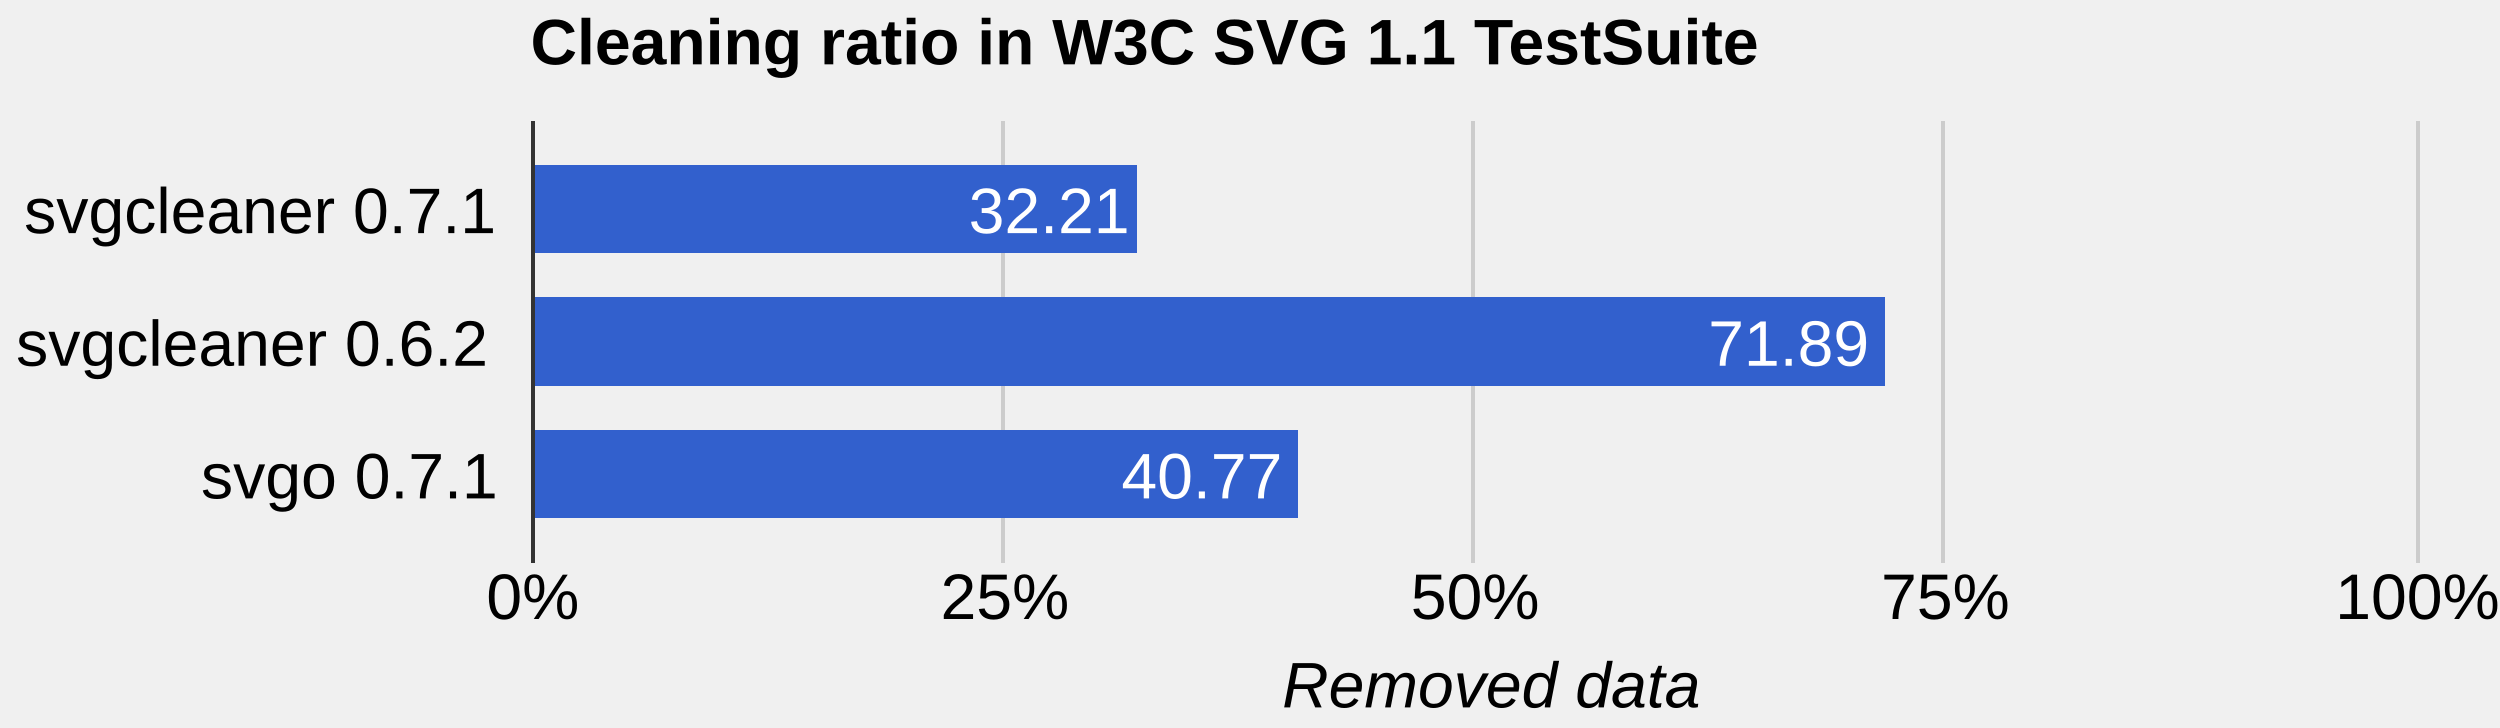
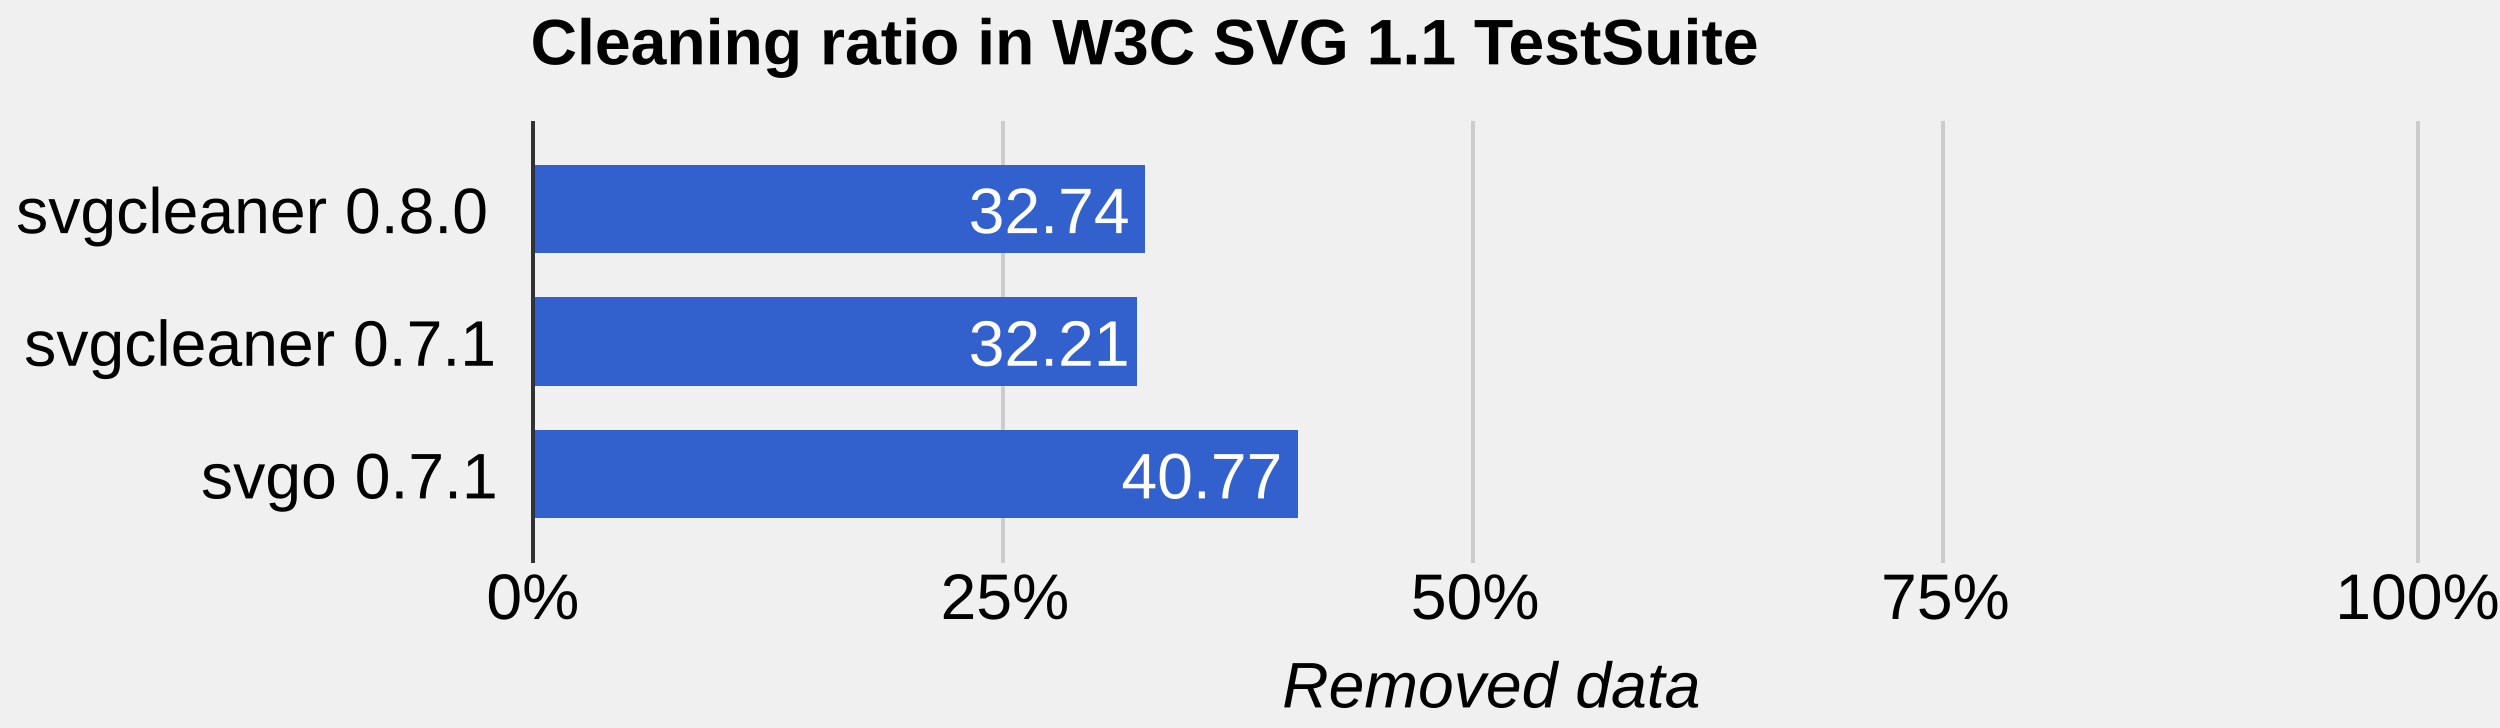
<svg xmlns="http://www.w3.org/2000/svg" height="181" shape-rendering="crispEdges" width="622">
  <text font-family="Arial" font-size="16" font-weight="bold" x="132" y="16">
        Cleaning ratio in W3C SVG 1.1 TestSuite
    </text>
-   <text font-family="Arial" font-size="16" x="6" y="58">
+   <text font-family="Arial" font-size="16" x="4" y="58">
+         svgcleaner 0.8.0
+     </text>
+   <text font-family="Arial" font-size="16" x="6" y="91">
        svgcleaner 0.7.1
-     </text>
-   <text font-family="Arial" font-size="16" x="4" y="91">
-         svgcleaner 0.6.2
    </text>
  <text font-family="Arial" font-size="16" x="50" y="124">
        svgo 0.7.1
    </text>
  <rect fill="#ccc" height="110" width="1" x="132" y="30" />
  <text fill="#000" font-family="Arial" font-size="16" x="121" y="154">
        0%
    </text>
  <rect fill="#ccc" height="110" width="1" x="249" y="30" />
  <text fill="#000" font-family="Arial" font-size="16" x="234" y="154">
        25%
    </text>
  <rect fill="#ccc" height="110" width="1" x="366" y="30" />
  <text fill="#000" font-family="Arial" font-size="16" x="351" y="154">
        50%
    </text>
  <rect fill="#ccc" height="110" width="1" x="483" y="30" />
  <text fill="#000" font-family="Arial" font-size="16" x="468" y="154">
        75%
    </text>
  <rect fill="#ccc" height="110" width="1" x="601" y="30" />
  <text fill="#000" font-family="Arial" font-size="16" x="581" y="154">
        100%
    </text>
-   <rect fill="#3260cd" height="22" width="151" x="132" y="41" />
+   <rect fill="#3260cd" height="22" width="153" x="132" y="41" />
  <text fill="#fff" font-family="Arial" font-size="16" x="241" y="58">
+         32.74
+     </text>
+   <rect fill="#3260cd" height="22" width="151" x="132" y="74" />
+   <text fill="#fff" font-family="Arial" font-size="16" x="241" y="91">
        32.21
-     </text>
-   <rect fill="#3260cd" height="22" width="337" x="132" y="74" />
-   <text fill="#fff" font-family="Arial" font-size="16" x="425" y="91">
-         71.89
    </text>
  <rect fill="#3260cd" height="22" width="191" x="132" y="107" />
  <text fill="#fff" font-family="Arial" font-size="16" x="279" y="124">
        40.77
    </text>
  <rect fill="#333" height="110" width="1" x="132" y="30" />
  <text font-family="Arial" font-size="16" font-style="italic" x="319" y="176">
        Removed data
    </text>
</svg>
